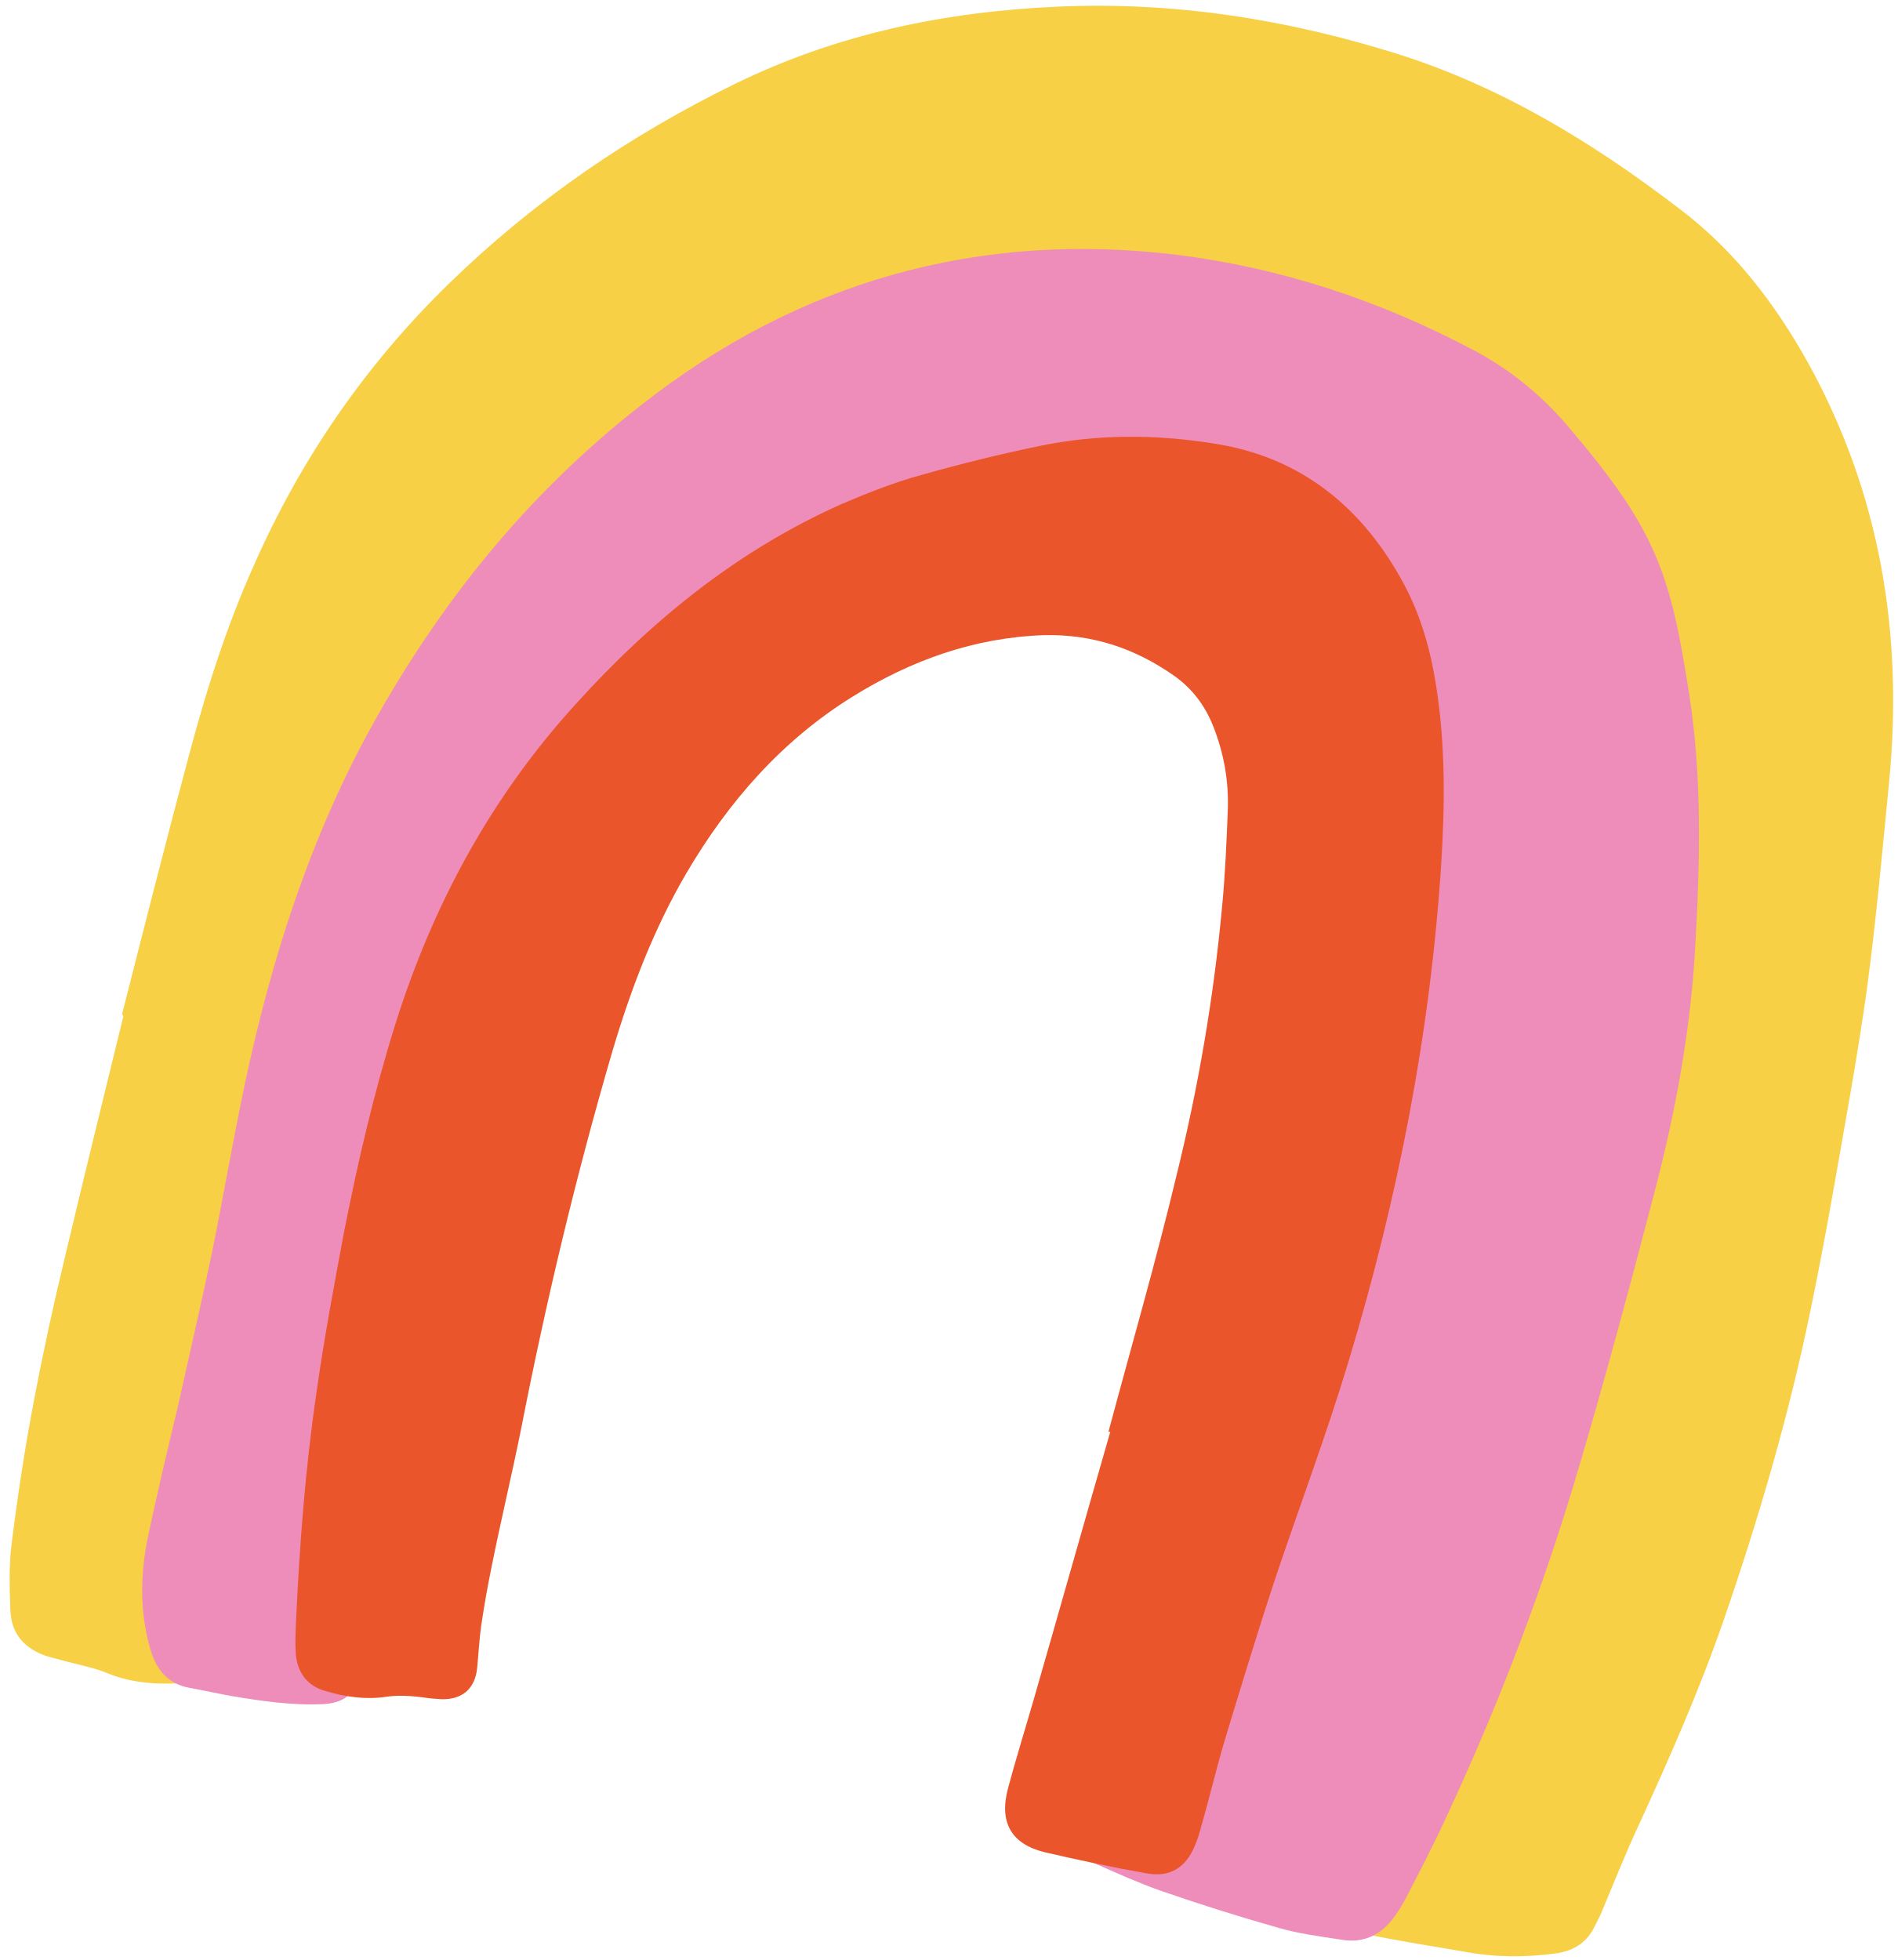
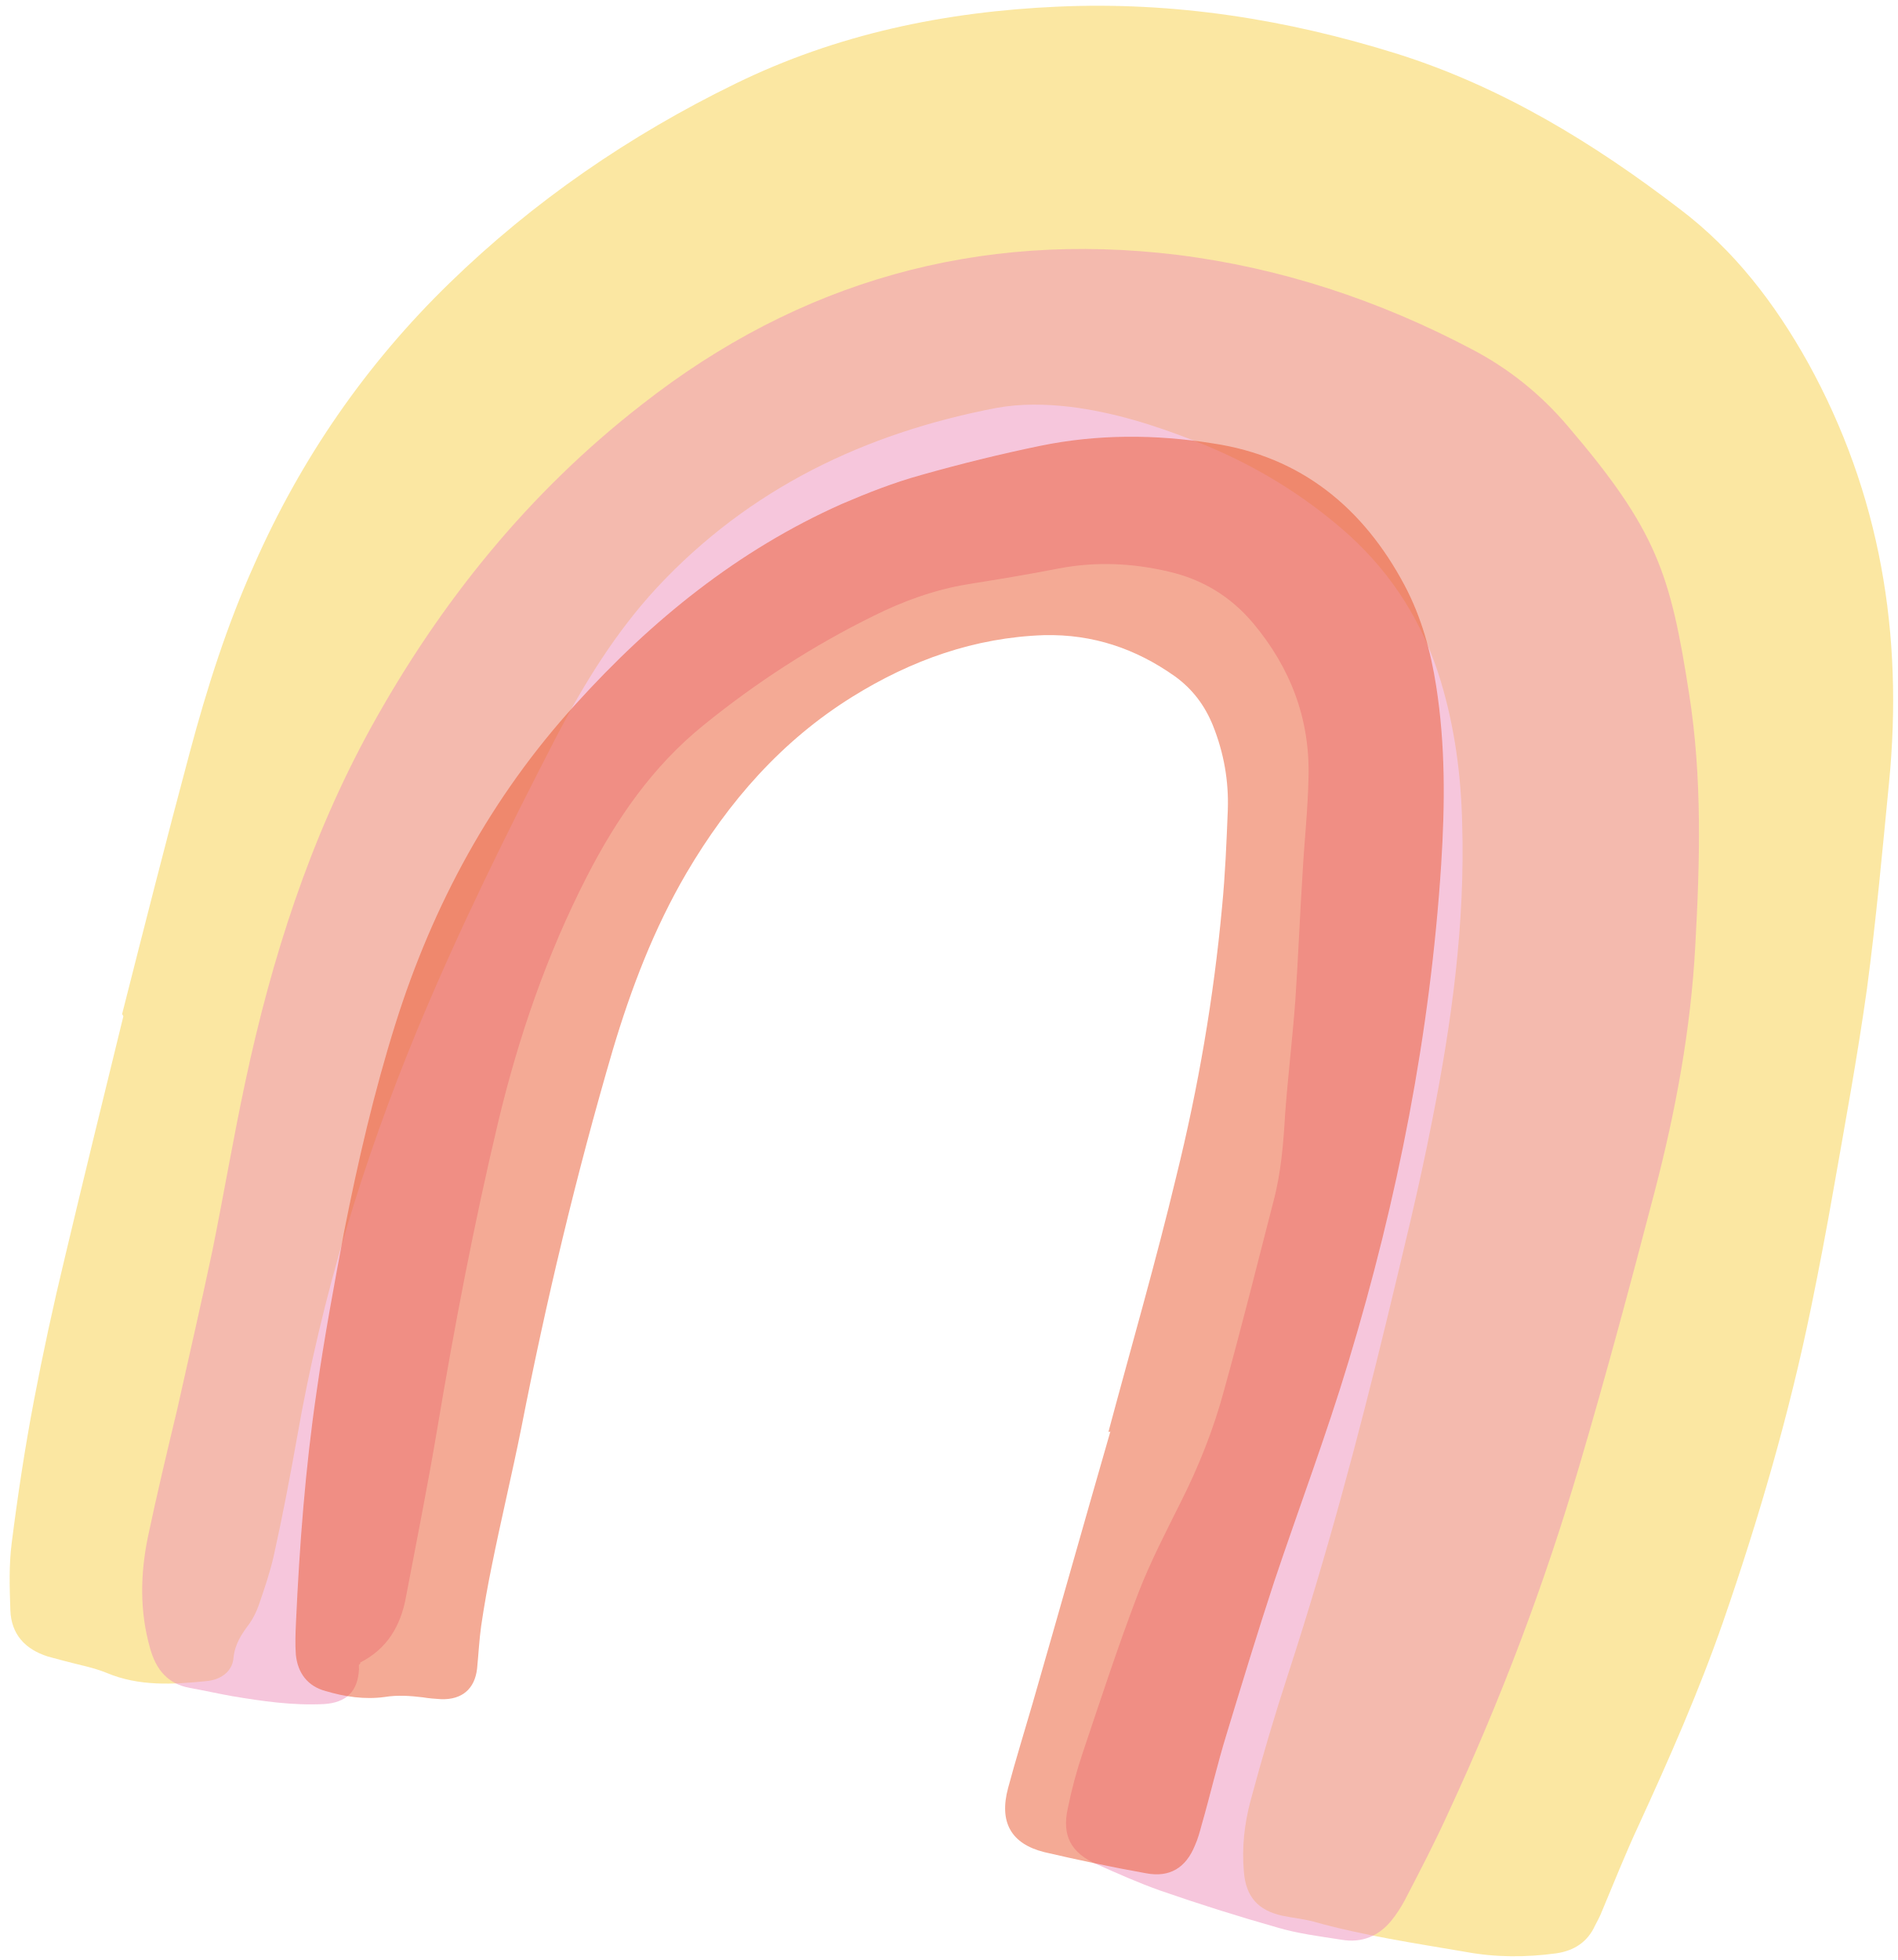
<svg xmlns="http://www.w3.org/2000/svg" width="122" height="126" viewBox="0 0 122 126" fill="none">
-   <path d="M7.847 65.201C9.28 59.556 10.704 53.947 12.202 48.357C13.303 44.249 14.588 40.19 16.343 36.296C19.363 29.449 23.554 23.391 28.897 18.198C34.296 12.94 40.492 8.689 47.265 5.386C53.813 2.182 60.755 0.749 67.993 0.427C75.472 0.091 82.711 1.237 89.821 3.459C96.525 5.573 102.433 9.179 108.006 13.45C111.487 16.088 114.093 19.484 116.229 23.31C120.885 31.738 122.373 40.785 121.444 50.295C121.014 54.703 120.611 59.157 120.023 63.561C119.419 67.882 118.63 72.154 117.878 76.435C117.434 78.974 116.955 81.504 116.437 84.023C115.038 90.868 113.075 97.603 110.791 104.211C109.229 108.711 107.319 113.04 105.325 117.385C104.487 119.184 103.75 121.049 102.986 122.867C102.861 123.191 102.707 123.467 102.544 123.781C102.063 124.842 101.201 125.404 100.049 125.572C98.082 125.838 96.146 125.835 94.226 125.479C90.94 124.916 87.67 124.437 84.436 123.531C83.773 123.353 83.116 123.296 82.443 123.155C80.875 122.814 80.085 121.928 79.965 120.309C79.826 118.765 80.002 117.225 80.399 115.744C81.133 113.005 81.95 110.249 82.832 107.549C85.27 100.07 87.313 92.445 89.172 84.771C90.192 80.522 91.239 76.319 92.065 72.058C93.325 65.731 94.198 59.379 93.998 52.899C93.924 49.784 93.515 46.739 92.614 43.76C91.503 40.091 89.567 36.993 86.743 34.411C83.78 31.753 80.409 29.739 76.72 28.314C74.146 27.307 71.558 26.495 68.805 26.154C67.234 25.971 65.623 25.936 64.044 26.227C55.588 27.849 48.154 31.411 42.216 37.794C39.601 40.624 37.58 43.891 35.797 47.301C32.593 53.504 29.491 59.774 26.811 66.236C23.328 74.665 20.692 83.322 19.116 92.302C18.653 94.915 18.163 97.481 17.589 100.065C17.338 101.148 16.987 102.165 16.625 103.218C16.479 103.615 16.297 104.003 16.04 104.371C15.547 105.032 15.1 105.666 15.01 106.594C14.929 107.485 14.161 107.993 13.27 108.072C11.118 108.288 8.949 108.422 6.853 107.542C5.998 107.194 5.094 107.031 4.209 106.794C3.84 106.695 3.435 106.587 3.066 106.488C1.611 106.019 0.721 105.066 0.665 103.504C0.617 102.063 0.568 100.622 0.751 99.203C1.139 96.133 1.601 93.083 2.183 90.025C2.765 86.968 3.431 83.893 4.16 80.876C5.392 75.691 6.659 70.517 7.928 65.342C7.884 65.211 7.847 65.201 7.847 65.201Z" fill="#F7D046" />
-   <path d="M23.075 107.02C23.082 107.14 23.062 107.214 23.079 107.298C23.007 108.747 22.263 109.46 20.817 109.548C18.815 109.647 16.875 109.365 14.909 109.036C14.004 108.873 13.109 108.673 12.205 108.51C10.774 108.246 10.031 107.333 9.648 105.961C8.977 103.599 9.019 101.23 9.497 98.858C10.073 96.117 10.733 93.358 11.393 90.599C12.149 87.192 12.941 83.793 13.659 80.376C14.389 76.763 15 73.158 15.768 69.555C17.465 61.6 19.916 53.926 23.849 46.768C28.298 38.716 33.98 31.669 41.266 26.005C51.371 18.08 62.911 14.825 75.69 16.385C82.342 17.215 88.657 19.304 94.611 22.446C96.969 23.673 99.051 25.342 100.792 27.395C106.507 34.084 107.384 36.858 108.589 44.599C109.438 49.984 109.286 55.418 108.986 60.812C108.696 66.17 107.733 71.386 106.381 76.578C104.842 82.473 103.265 88.358 101.54 94.204C99.293 101.854 96.466 109.308 93.106 116.541C92.238 118.451 91.26 120.331 90.282 122.211C90.053 122.625 89.776 123.067 89.483 123.425C88.649 124.471 87.539 124.928 86.219 124.693C84.816 124.475 83.439 124.305 82.085 123.902C79.551 123.183 77.074 122.401 74.58 121.534C73.209 121.048 71.868 120.451 70.526 119.853C68.863 119.13 68.253 118.014 68.646 116.255C68.889 115.05 69.207 113.866 69.598 112.701C70.761 109.244 71.888 105.778 73.198 102.36C73.965 100.383 74.943 98.503 75.884 96.613C77.065 94.271 78.024 91.87 78.698 89.353C79.817 85.329 80.824 81.275 81.858 77.267C82.354 75.416 82.508 73.514 82.616 71.638C82.798 69.188 83.091 66.767 83.273 64.317C83.462 61.55 83.566 58.801 83.744 56.072C83.855 54.039 84.085 51.998 84.122 49.945C84.216 46.201 82.959 42.929 80.565 40.066C79.097 38.323 77.291 37.245 75.133 36.746C72.791 36.197 70.45 36.086 68.034 36.55C66.074 36.937 64.133 37.249 62.192 37.563C60.084 37.91 58.071 38.64 56.155 39.595C52.241 41.521 48.606 43.88 45.224 46.623C41.945 49.276 39.616 52.659 37.707 56.392C35.136 61.416 33.329 66.684 32.019 72.165C30.458 78.728 29.201 85.334 28.082 92.017C27.482 95.585 26.771 99.123 26.097 102.672C25.758 104.525 24.889 105.998 23.151 106.881C23.178 106.928 23.168 106.965 23.075 107.02Z" fill="#EE8DB9" />
-   <path d="M71.26 92.044C72.728 86.566 74.306 81.118 75.627 75.6C77.034 69.907 78.025 64.143 78.564 58.297C78.768 56.209 78.851 54.129 78.934 52.049C78.995 50.2 78.684 48.411 77.975 46.634C77.451 45.344 76.665 44.3 75.54 43.483C73.016 41.696 70.264 40.76 67.124 40.831C62.658 40.983 58.594 42.433 54.802 44.789C50.252 47.616 46.83 51.539 44.147 56.097C42.036 59.697 40.57 63.548 39.388 67.516C37.041 75.536 35.111 83.627 33.511 91.808C32.922 94.744 32.212 97.688 31.623 100.625C31.36 101.903 31.123 103.228 30.933 104.526C30.806 105.444 30.762 106.345 30.671 107.272C30.518 108.58 29.701 109.273 28.368 109.234C27.979 109.209 27.591 109.184 27.175 109.113C26.372 109.016 25.558 108.957 24.731 109.092C23.459 109.267 22.166 109.08 20.923 108.707C19.78 108.4 19.138 107.554 19.02 106.372C18.967 105.683 18.998 104.978 19.029 104.272C19.257 99.294 19.632 94.357 20.358 89.434C20.845 85.994 21.49 82.556 22.134 79.119C23.019 74.635 24.052 70.191 25.417 65.836C27.831 58.152 31.584 51.223 37.015 45.26C41.898 39.864 47.451 35.361 54.134 32.391C55.785 31.683 57.464 31.022 59.213 30.539C61.735 29.826 64.275 29.197 66.868 28.662C70.548 27.903 74.298 27.916 77.973 28.504C83.634 29.346 87.651 32.644 90.303 37.639C91.378 39.673 91.978 41.857 92.327 44.093C92.926 47.903 92.896 51.703 92.651 55.565C91.948 66.445 89.852 77.071 86.703 87.494C85.266 92.266 83.498 96.95 81.913 101.683C80.847 104.928 79.843 108.229 78.85 111.494C78.251 113.436 77.799 115.417 77.246 117.332C77.127 117.776 77.008 118.221 76.816 118.645C76.234 120.076 75.195 120.71 73.691 120.426C71.503 120.038 69.335 119.576 67.141 119.067C64.993 118.532 64.221 117.135 64.806 114.951C65.302 113.1 65.862 111.306 66.395 109.465C68.072 103.647 69.703 97.855 71.38 92.037C71.297 92.054 71.297 92.054 71.26 92.044Z" fill="#EA552B" />
+   <path d="M7.847 65.201C9.28 59.556 10.704 53.947 12.202 48.357C13.303 44.249 14.588 40.19 16.343 36.296C19.363 29.449 23.554 23.391 28.897 18.198C34.296 12.94 40.492 8.689 47.265 5.386C53.813 2.182 60.755 0.749 67.993 0.427C75.472 0.091 82.711 1.237 89.821 3.459C96.525 5.573 102.433 9.179 108.006 13.45C111.487 16.088 114.093 19.484 116.229 23.31C120.885 31.738 122.373 40.785 121.444 50.295C121.014 54.703 120.611 59.157 120.023 63.561C119.419 67.882 118.63 72.154 117.878 76.435C117.434 78.974 116.955 81.504 116.437 84.023C115.038 90.868 113.075 97.603 110.791 104.211C109.229 108.711 107.319 113.04 105.325 117.385C104.487 119.184 103.75 121.049 102.986 122.867C102.861 123.191 102.707 123.467 102.544 123.781C102.063 124.842 101.201 125.404 100.049 125.572C98.082 125.838 96.146 125.835 94.226 125.479C90.94 124.916 87.67 124.437 84.436 123.531C83.773 123.353 83.116 123.296 82.443 123.155C80.875 122.814 80.085 121.928 79.965 120.309C79.826 118.765 80.002 117.225 80.399 115.744C81.133 113.005 81.95 110.249 82.832 107.549C85.27 100.07 87.313 92.445 89.172 84.771C90.192 80.522 91.239 76.319 92.065 72.058C93.325 65.731 94.198 59.379 93.998 52.899C93.924 49.784 93.515 46.739 92.614 43.76C91.503 40.091 89.567 36.993 86.743 34.411C83.78 31.753 80.409 29.739 76.72 28.314C74.146 27.307 71.558 26.495 68.805 26.154C67.234 25.971 65.623 25.936 64.044 26.227C55.588 27.849 48.154 31.411 42.216 37.794C39.601 40.624 37.58 43.891 35.797 47.301C32.593 53.504 29.491 59.774 26.811 66.236C23.328 74.665 20.692 83.322 19.116 92.302C18.653 94.915 18.163 97.481 17.589 100.065C17.338 101.148 16.987 102.165 16.625 103.218C16.479 103.615 16.297 104.003 16.04 104.371C15.547 105.032 15.1 105.666 15.01 106.594C14.929 107.485 14.161 107.993 13.27 108.072C11.118 108.288 8.949 108.422 6.853 107.542C5.998 107.194 5.094 107.031 4.209 106.794C3.84 106.695 3.435 106.587 3.066 106.488C1.611 106.019 0.721 105.066 0.665 103.504C0.617 102.063 0.568 100.622 0.751 99.203C1.139 96.133 1.601 93.083 2.183 90.025C2.765 86.968 3.431 83.893 4.16 80.876C5.392 75.691 6.659 70.517 7.928 65.342C7.884 65.211 7.847 65.201 7.847 65.201Z" fill="#F7D046" style="opacity: 0.5" />
+   <path d="M23.075 107.02C23.082 107.14 23.062 107.214 23.079 107.298C23.007 108.747 22.263 109.46 20.817 109.548C18.815 109.647 16.875 109.365 14.909 109.036C14.004 108.873 13.109 108.673 12.205 108.51C10.774 108.246 10.031 107.333 9.648 105.961C8.977 103.599 9.019 101.23 9.497 98.858C10.073 96.117 10.733 93.358 11.393 90.599C12.149 87.192 12.941 83.793 13.659 80.376C14.389 76.763 15 73.158 15.768 69.555C17.465 61.6 19.916 53.926 23.849 46.768C28.298 38.716 33.98 31.669 41.266 26.005C51.371 18.08 62.911 14.825 75.69 16.385C82.342 17.215 88.657 19.304 94.611 22.446C96.969 23.673 99.051 25.342 100.792 27.395C106.507 34.084 107.384 36.858 108.589 44.599C109.438 49.984 109.286 55.418 108.986 60.812C108.696 66.17 107.733 71.386 106.381 76.578C104.842 82.473 103.265 88.358 101.54 94.204C99.293 101.854 96.466 109.308 93.106 116.541C92.238 118.451 91.26 120.331 90.282 122.211C90.053 122.625 89.776 123.067 89.483 123.425C88.649 124.471 87.539 124.928 86.219 124.693C84.816 124.475 83.439 124.305 82.085 123.902C79.551 123.183 77.074 122.401 74.58 121.534C73.209 121.048 71.868 120.451 70.526 119.853C68.863 119.13 68.253 118.014 68.646 116.255C68.889 115.05 69.207 113.866 69.598 112.701C70.761 109.244 71.888 105.778 73.198 102.36C73.965 100.383 74.943 98.503 75.884 96.613C77.065 94.271 78.024 91.87 78.698 89.353C79.817 85.329 80.824 81.275 81.858 77.267C82.354 75.416 82.508 73.514 82.616 71.638C82.798 69.188 83.091 66.767 83.273 64.317C83.462 61.55 83.566 58.801 83.744 56.072C83.855 54.039 84.085 51.998 84.122 49.945C84.216 46.201 82.959 42.929 80.565 40.066C79.097 38.323 77.291 37.245 75.133 36.746C72.791 36.197 70.45 36.086 68.034 36.55C66.074 36.937 64.133 37.249 62.192 37.563C60.084 37.91 58.071 38.64 56.155 39.595C52.241 41.521 48.606 43.88 45.224 46.623C41.945 49.276 39.616 52.659 37.707 56.392C35.136 61.416 33.329 66.684 32.019 72.165C30.458 78.728 29.201 85.334 28.082 92.017C27.482 95.585 26.771 99.123 26.097 102.672C25.758 104.525 24.889 105.998 23.151 106.881C23.178 106.928 23.168 106.965 23.075 107.02Z" fill="#EE8DB9" style="opacity: 0.5" />
+   <path d="M71.26 92.044C72.728 86.566 74.306 81.118 75.627 75.6C77.034 69.907 78.025 64.143 78.564 58.297C78.768 56.209 78.851 54.129 78.934 52.049C78.995 50.2 78.684 48.411 77.975 46.634C77.451 45.344 76.665 44.3 75.54 43.483C73.016 41.696 70.264 40.76 67.124 40.831C62.658 40.983 58.594 42.433 54.802 44.789C50.252 47.616 46.83 51.539 44.147 56.097C42.036 59.697 40.57 63.548 39.388 67.516C37.041 75.536 35.111 83.627 33.511 91.808C32.922 94.744 32.212 97.688 31.623 100.625C31.36 101.903 31.123 103.228 30.933 104.526C30.806 105.444 30.762 106.345 30.671 107.272C30.518 108.58 29.701 109.273 28.368 109.234C27.979 109.209 27.591 109.184 27.175 109.113C26.372 109.016 25.558 108.957 24.731 109.092C23.459 109.267 22.166 109.08 20.923 108.707C19.78 108.4 19.138 107.554 19.02 106.372C18.967 105.683 18.998 104.978 19.029 104.272C19.257 99.294 19.632 94.357 20.358 89.434C20.845 85.994 21.49 82.556 22.134 79.119C23.019 74.635 24.052 70.191 25.417 65.836C27.831 58.152 31.584 51.223 37.015 45.26C41.898 39.864 47.451 35.361 54.134 32.391C55.785 31.683 57.464 31.022 59.213 30.539C61.735 29.826 64.275 29.197 66.868 28.662C70.548 27.903 74.298 27.916 77.973 28.504C83.634 29.346 87.651 32.644 90.303 37.639C91.378 39.673 91.978 41.857 92.327 44.093C92.926 47.903 92.896 51.703 92.651 55.565C91.948 66.445 89.852 77.071 86.703 87.494C85.266 92.266 83.498 96.95 81.913 101.683C80.847 104.928 79.843 108.229 78.85 111.494C78.251 113.436 77.799 115.417 77.246 117.332C77.127 117.776 77.008 118.221 76.816 118.645C76.234 120.076 75.195 120.71 73.691 120.426C71.503 120.038 69.335 119.576 67.141 119.067C64.993 118.532 64.221 117.135 64.806 114.951C65.302 113.1 65.862 111.306 66.395 109.465C68.072 103.647 69.703 97.855 71.38 92.037C71.297 92.054 71.297 92.054 71.26 92.044Z" fill="#EA552B" style="opacity: 0.5" />
</svg>
